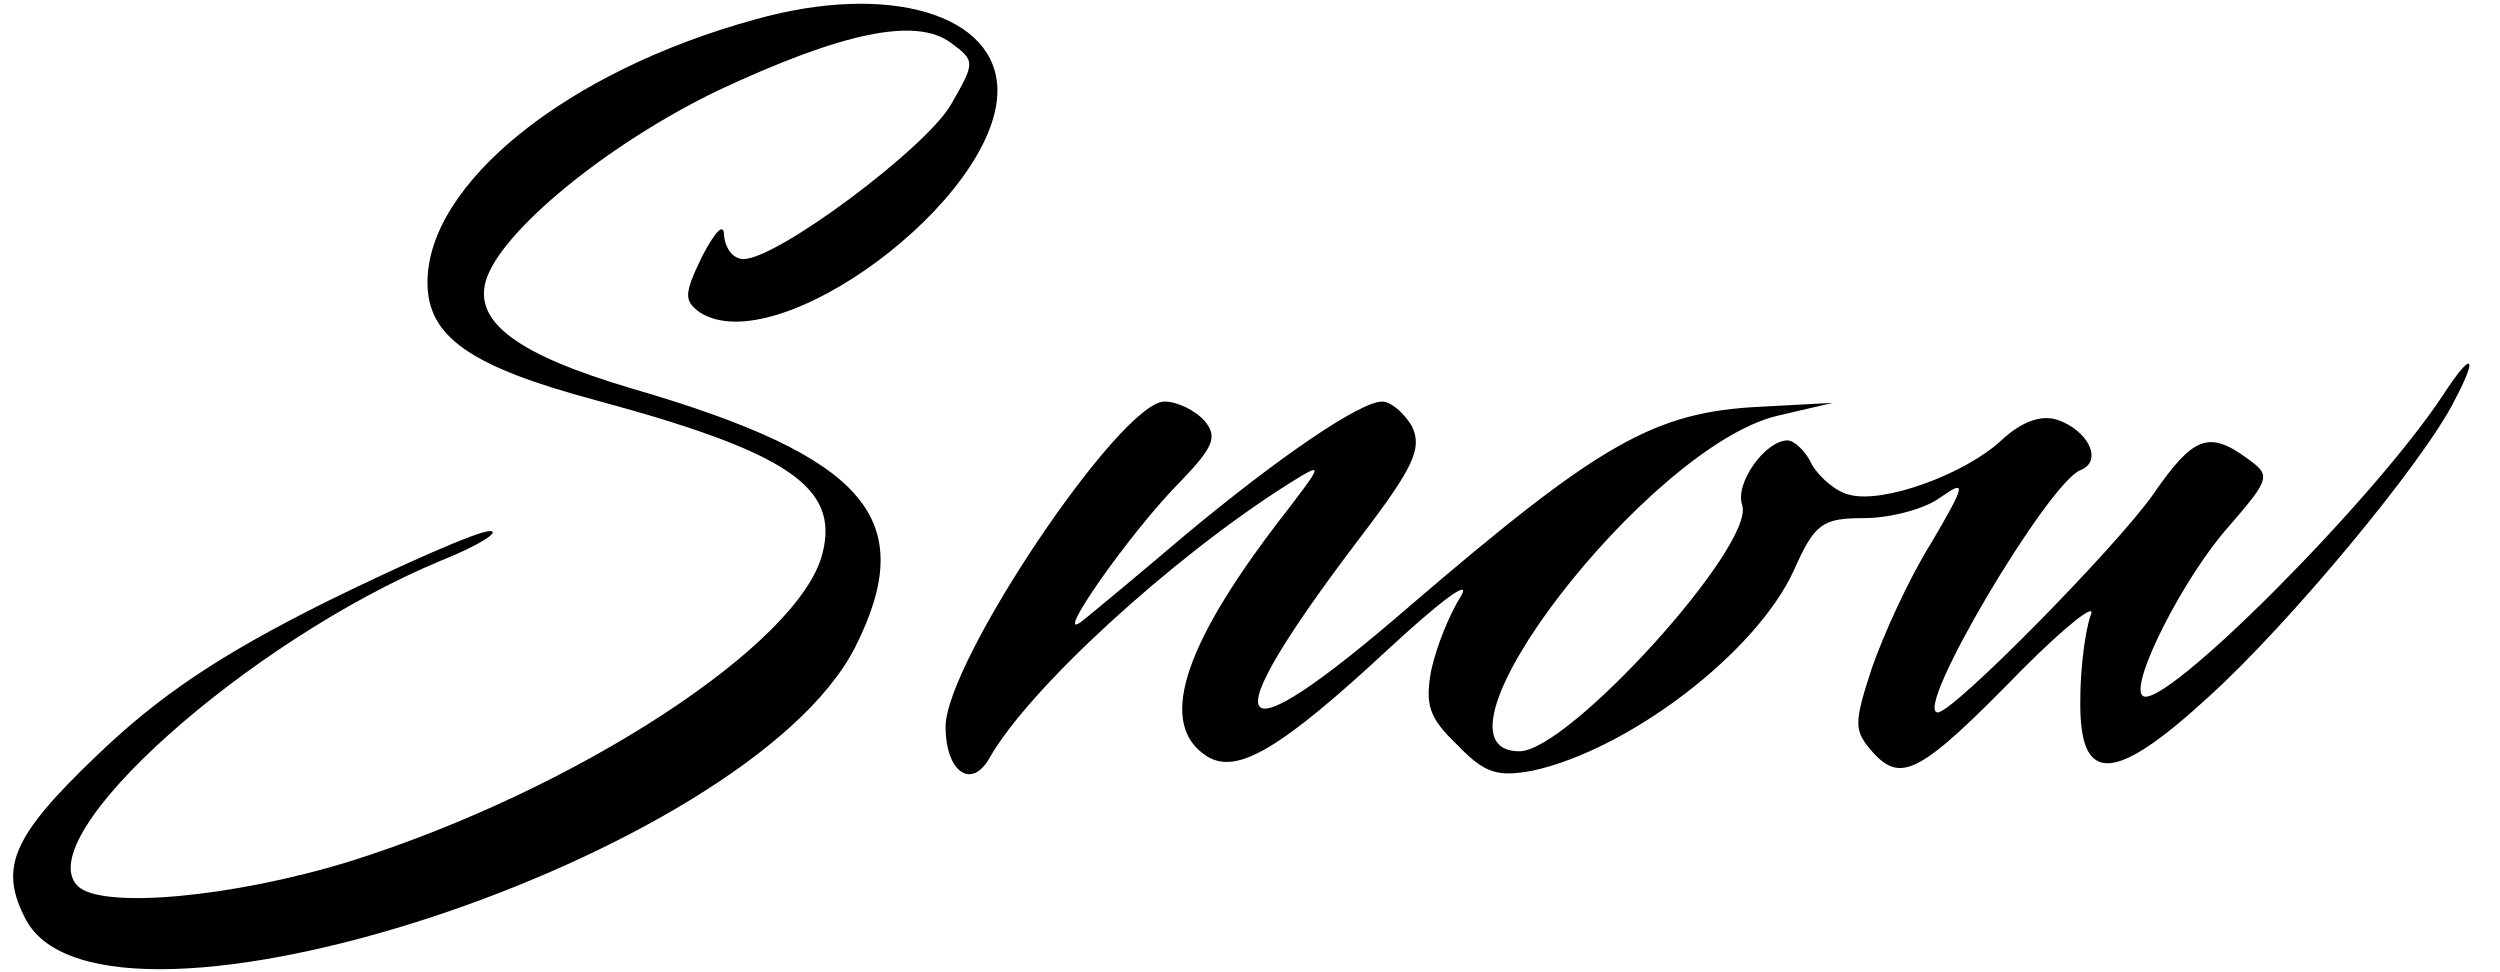
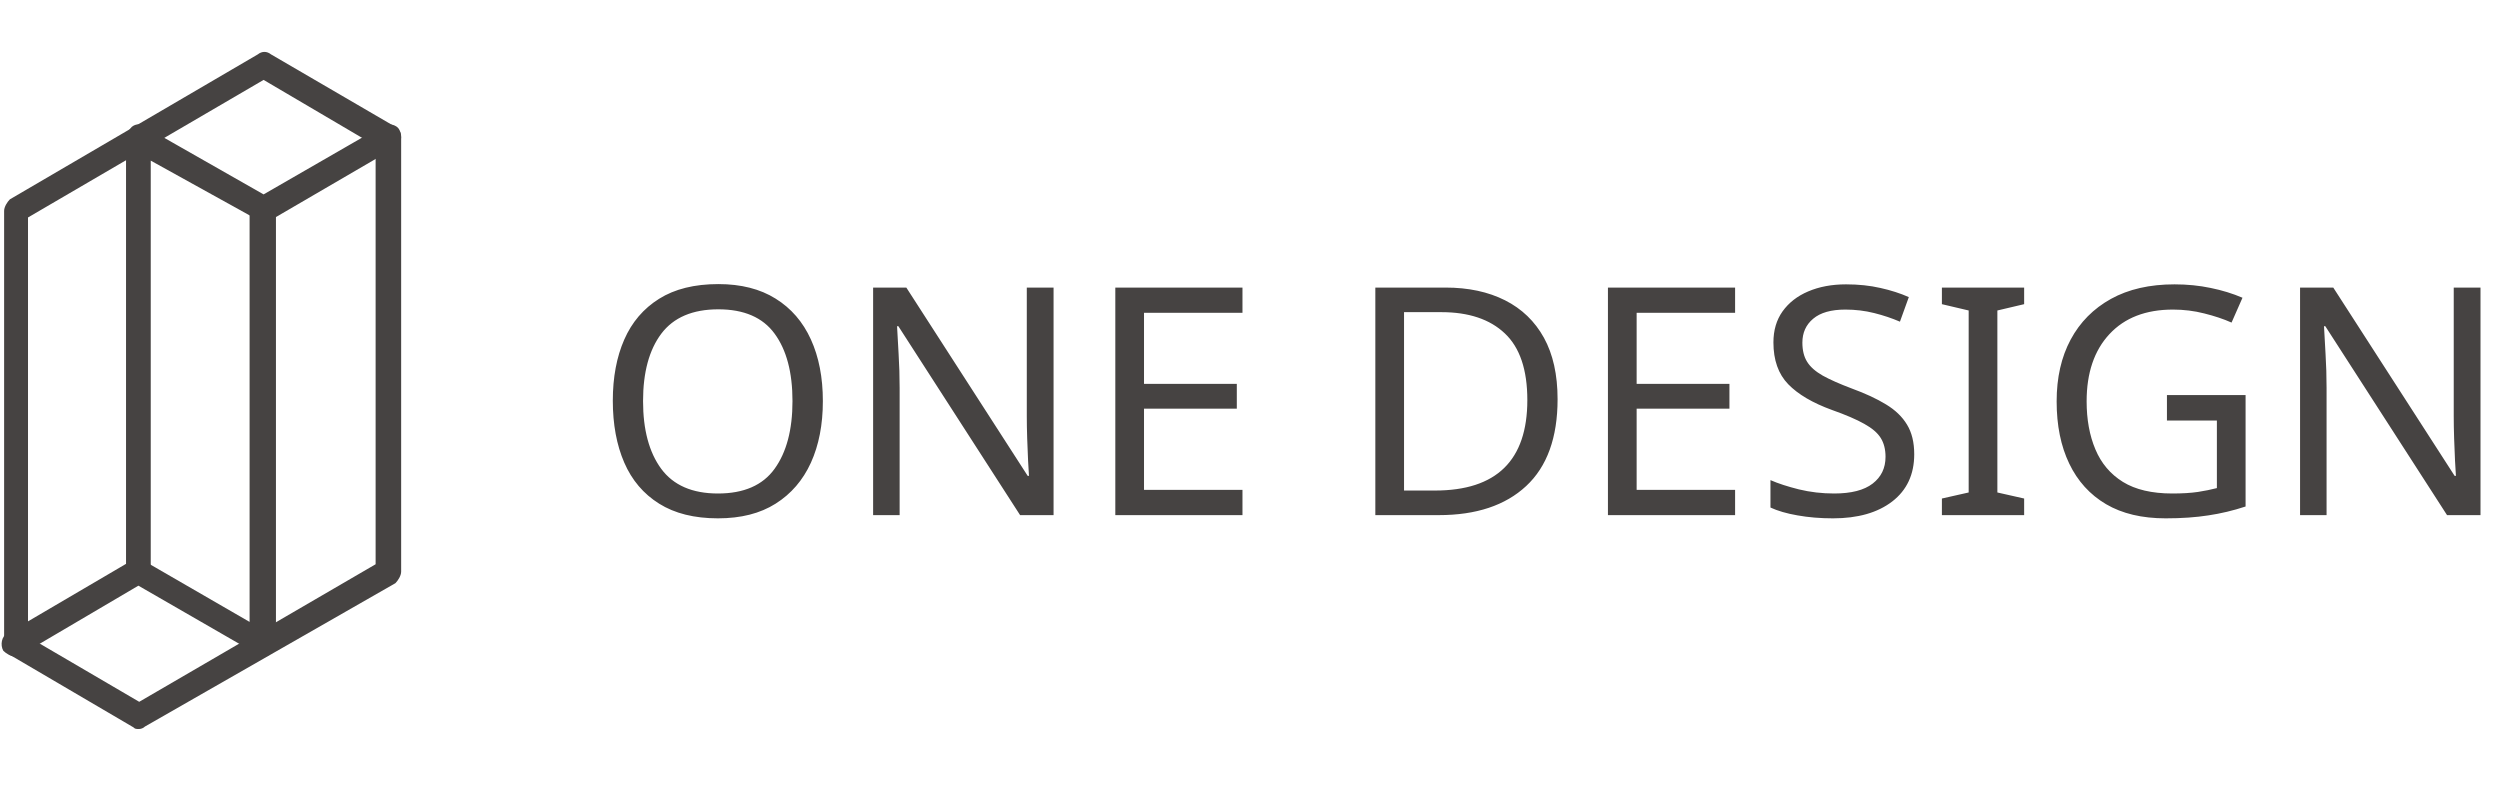
- <svg xmlns="http://www.w3.org/2000/svg" version="1.0" width="193pt" height="75pt" viewBox="0 0 193 75" preserveAspectRatio="xMidYMid meet">
-   <g transform="translate(0,75) scale(0.1,-0.1)" fill="#000000" stroke="none">
-     <path d="M583 735 c-146 -40 -253 -127 -253 -203 0 -42 33 -65 130 -91 148 -40 188 -67 175 -118 -17 -70 -190 -183 -365 -238 -91 -28 -192 -37 -210 -19 -38 38 131 189 280 251 30 12 47 23 38 23 -9 0 -66 -25 -127 -55 -82 -41 -128 -72 -176 -118 -66 -63 -76 -87 -55 -127 61 -114 557 48 640 210 50 99 10 147 -172 200 -88 26 -122 51 -113 83 11 38 94 106 179 147 96 45 153 57 180 37 19 -14 19 -15 0 -48 -20 -34 -134 -119 -160 -119 -8 0 -14 8 -15 18 0 10 -6 5 -17 -16 -14 -29 -14 -34 -2 -43 60 -39 230 87 230 171 0 59 -84 84 -187 55z" />
-     <path d="M1886 445 c-54 -82 -218 -246 -232 -232 -10 9 32 92 67 131 32 37 32 39 14 52 -30 22 -42 17 -73 -28 -29 -41 -154 -168 -166 -168 -20 0 85 177 110 187 18 7 6 31 -18 39 -13 4 -28 -2 -43 -16 -28 -26 -91 -49 -117 -42 -10 2 -23 13 -29 23 -5 11 -14 19 -19 19 -17 0 -41 -33 -35 -50 10 -31 -134 -190 -172 -190 -82 0 99 235 199 259 l43 10 -56 -3 c-82 -4 -124 -28 -272 -155 -140 -121 -154 -100 -37 54 42 55 48 69 40 86 -6 10 -16 19 -23 19 -17 0 -80 -43 -152 -103 -33 -28 -69 -58 -79 -66 -26 -21 37 69 76 108 25 26 28 34 18 46 -7 8 -21 15 -31 15 -34 0 -169 -201 -169 -251 0 -35 20 -49 34 -24 30 53 140 154 230 211 29 18 29 18 -8 -30 -74 -97 -92 -156 -54 -180 23 -14 56 5 141 84 39 36 63 54 55 40 -9 -14 -19 -39 -23 -57 -5 -27 -2 -37 20 -58 21 -22 31 -25 58 -20 74 16 173 91 202 155 16 36 22 40 54 40 20 0 47 7 59 16 20 14 20 11 -7 -35 -17 -27 -37 -71 -46 -97 -14 -43 -14 -48 1 -65 22 -24 37 -16 115 64 34 34 58 53 53 42 -4 -11 -8 -40 -8 -65 -1 -66 25 -66 99 2 62 56 166 181 190 229 19 36 13 38 -9 4z" />
+ <svg xmlns="http://www.w3.org/2000/svg" version="1.1" id="图层_1" x="0px" y="0px" viewBox="0 0 303.5 95.7" style="enable-background:new 0 0 303.5 95.7;" xml:space="preserve">
+   <style type="text/css">
+ 	.st0{fill:#464342;}
+ 	.st1{font-family:'Lato-Bold';}
+ 	.st2{font-size:38.685px;}
+ </style>
+   <g>
+     <text transform="matrix(1 0 0 1 72.0356 62.536)" class="st0 st1 st2">ONE DESIGN</text>
+   </g>
+   <g>
+     <g>
+       <g>
+         <path class="st0" d="M16.9,88.5c-0.4,0-0.5,0-0.7-0.2l-15-8.8c-0.5-0.4-0.7-0.7-0.7-1.4V25.6c0-0.5,0.4-1.1,0.7-1.4L31.3,6.6     c0.5-0.4,1.1-0.4,1.6,0L48,15.4c0.5,0.4,0.7,0.7,0.7,1.4v52.6c0,0.5-0.4,1.1-0.7,1.4L17.6,88.2C17.4,88.4,17.1,88.5,16.9,88.5z      M3.4,77.3l13.5,7.9l28.7-16.7V17.7L32,9.7L3.4,26.4V77.3z" />
+       </g>
+       <g>
+         <path class="st0" d="M1.8,79.7c-0.5,0-1.1-0.4-1.4-0.7c-0.4-0.7-0.2-1.8,0.5-2.1l15-8.8c0.5-0.4,1.1-0.4,1.6,0l12.8,7.4v-50     c0-0.9,0.7-1.6,1.6-1.6c0.9,0,1.6,0.7,1.6,1.6V78c0,0.5-0.4,1.1-0.7,1.4c-0.5,0.4-1.1,0.4-1.6,0l-14.4-8.3L2.7,79.4     C2.3,79.6,2.1,79.7,1.8,79.7z" />
+       </g>
+       <g>
+         <path class="st0" d="M16.9,70.9c-0.9,0-1.6-0.7-1.6-1.6V16.8c0-0.5,0.4-1.1,0.7-1.4c0.5-0.4,1.1-0.4,1.6,0L32,23.6l14.4-8.3     c0.7-0.4,1.8-0.2,2.1,0.5c0.4,0.7,0.2,1.8-0.5,2.1l-15.1,8.8c-0.5,0.4-1.1,0.4-1.6,0l-13-7.2v49.8C18.3,70.2,17.6,70.9,16.9,70.9     z" />
+       </g>
+     </g>
  </g>
</svg>
